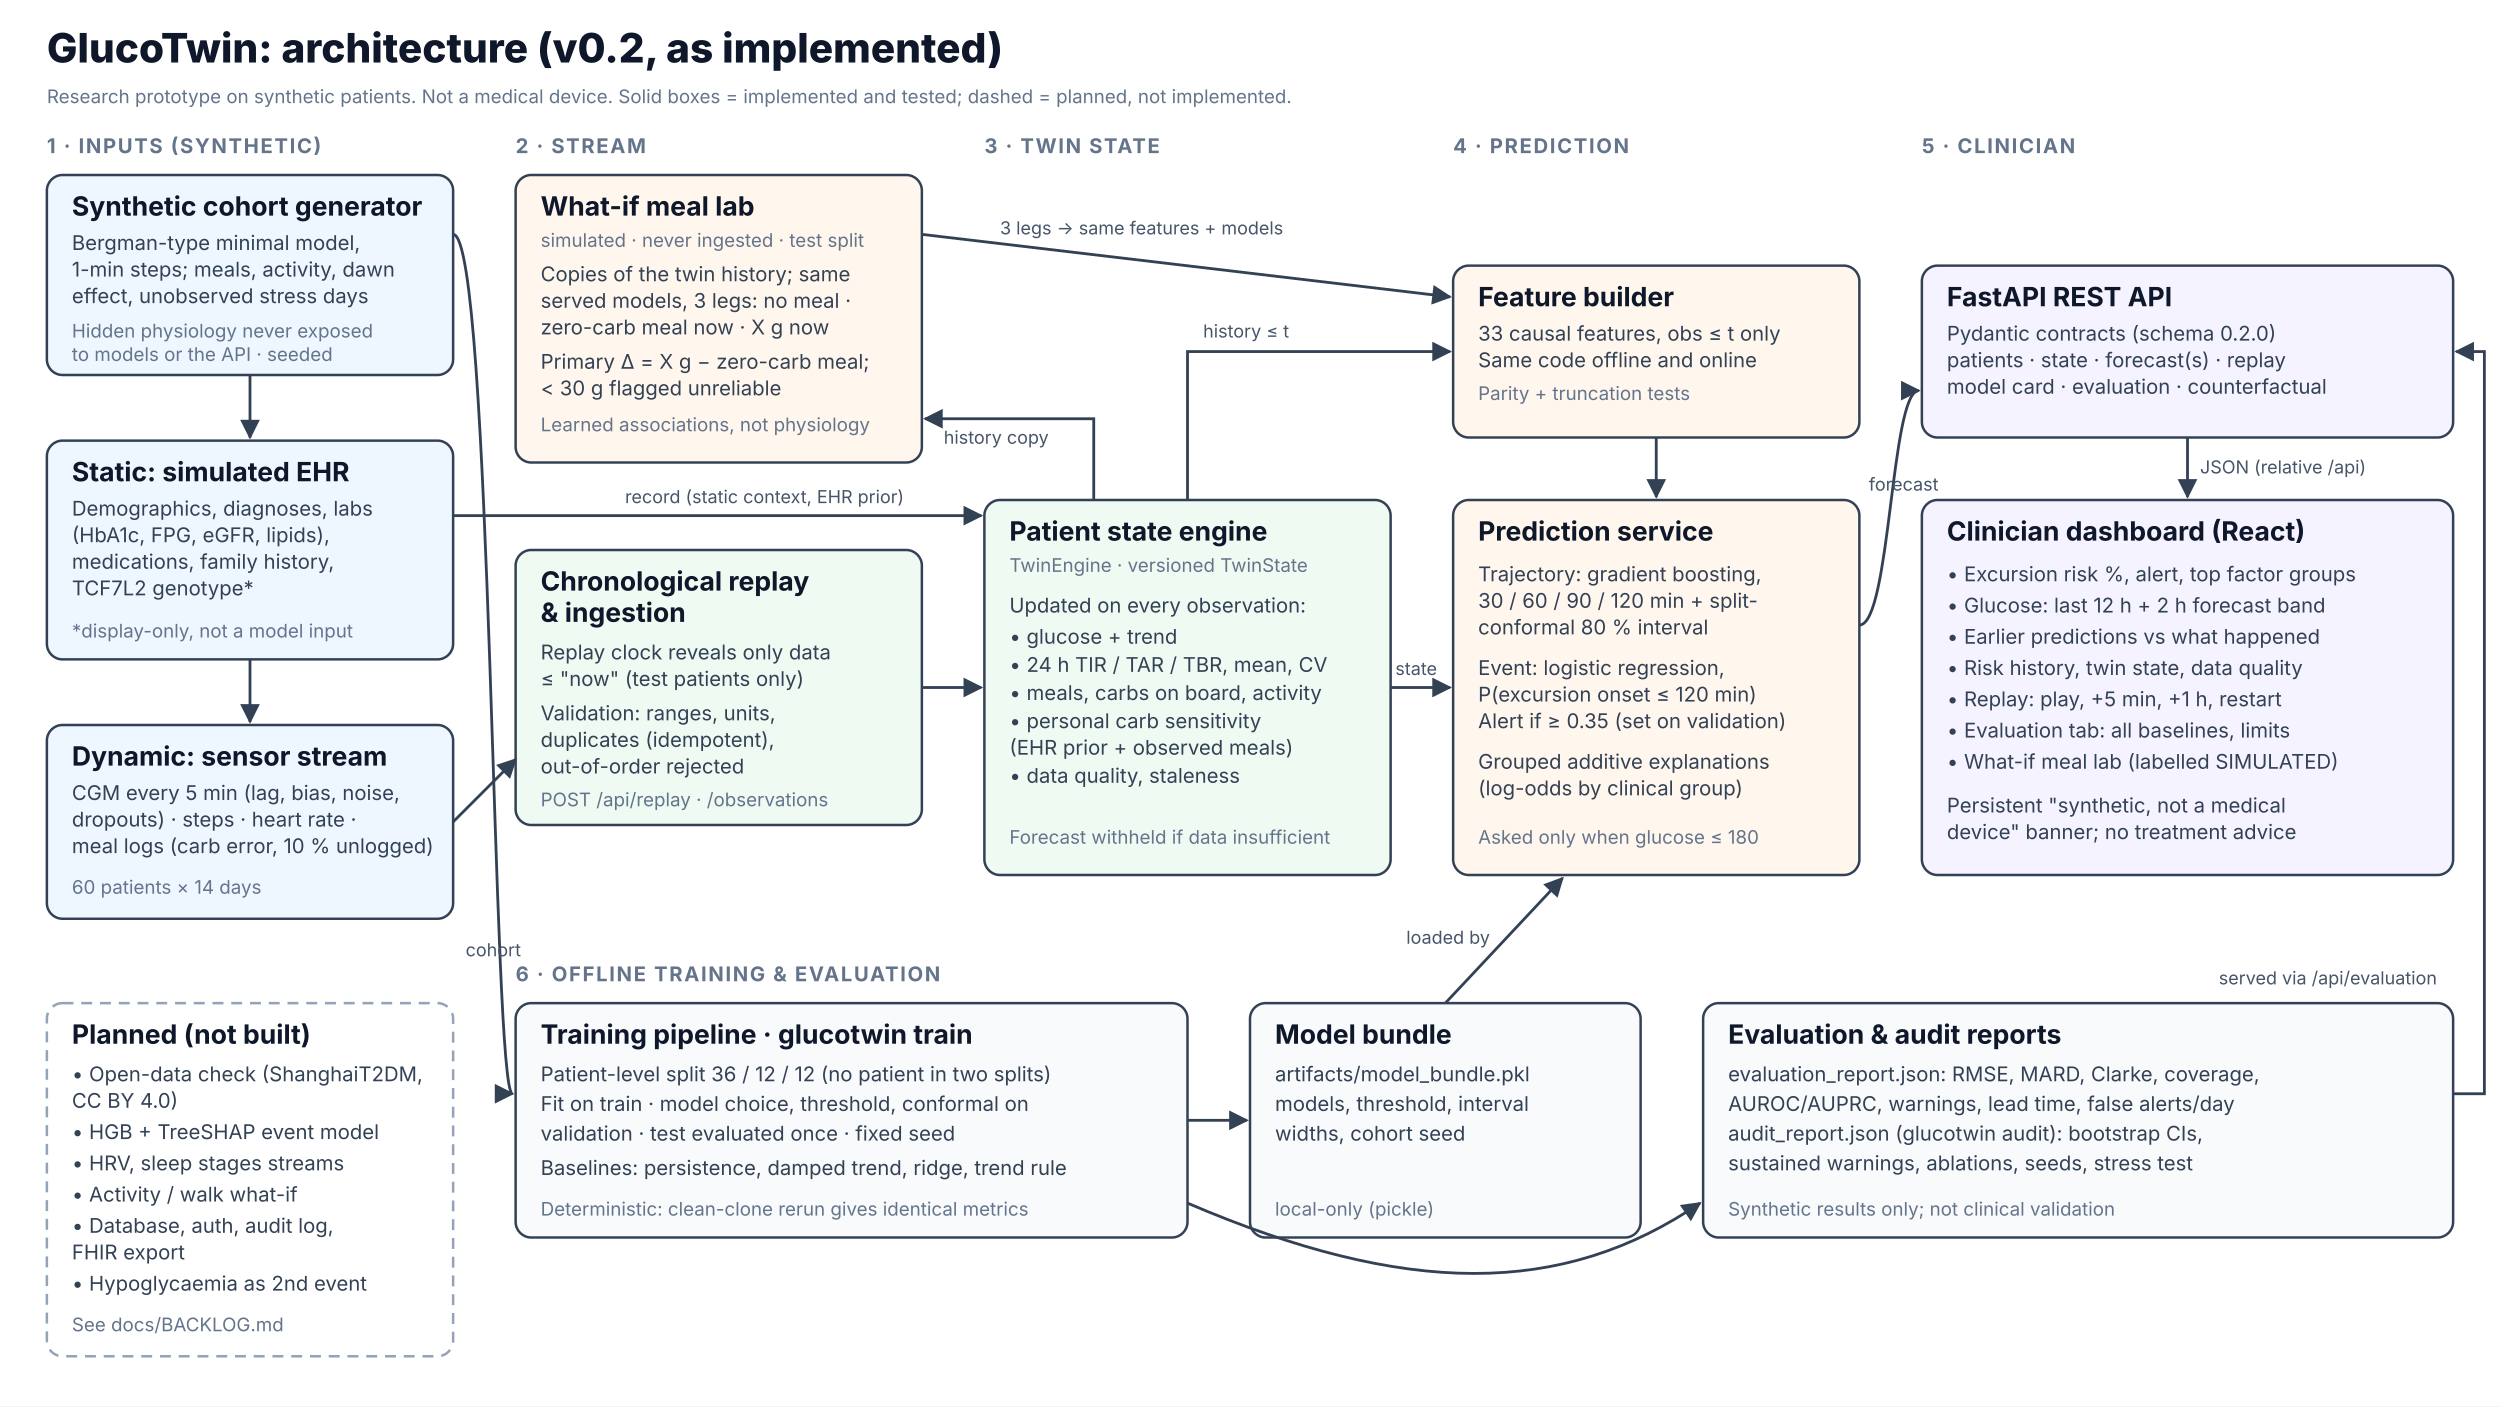
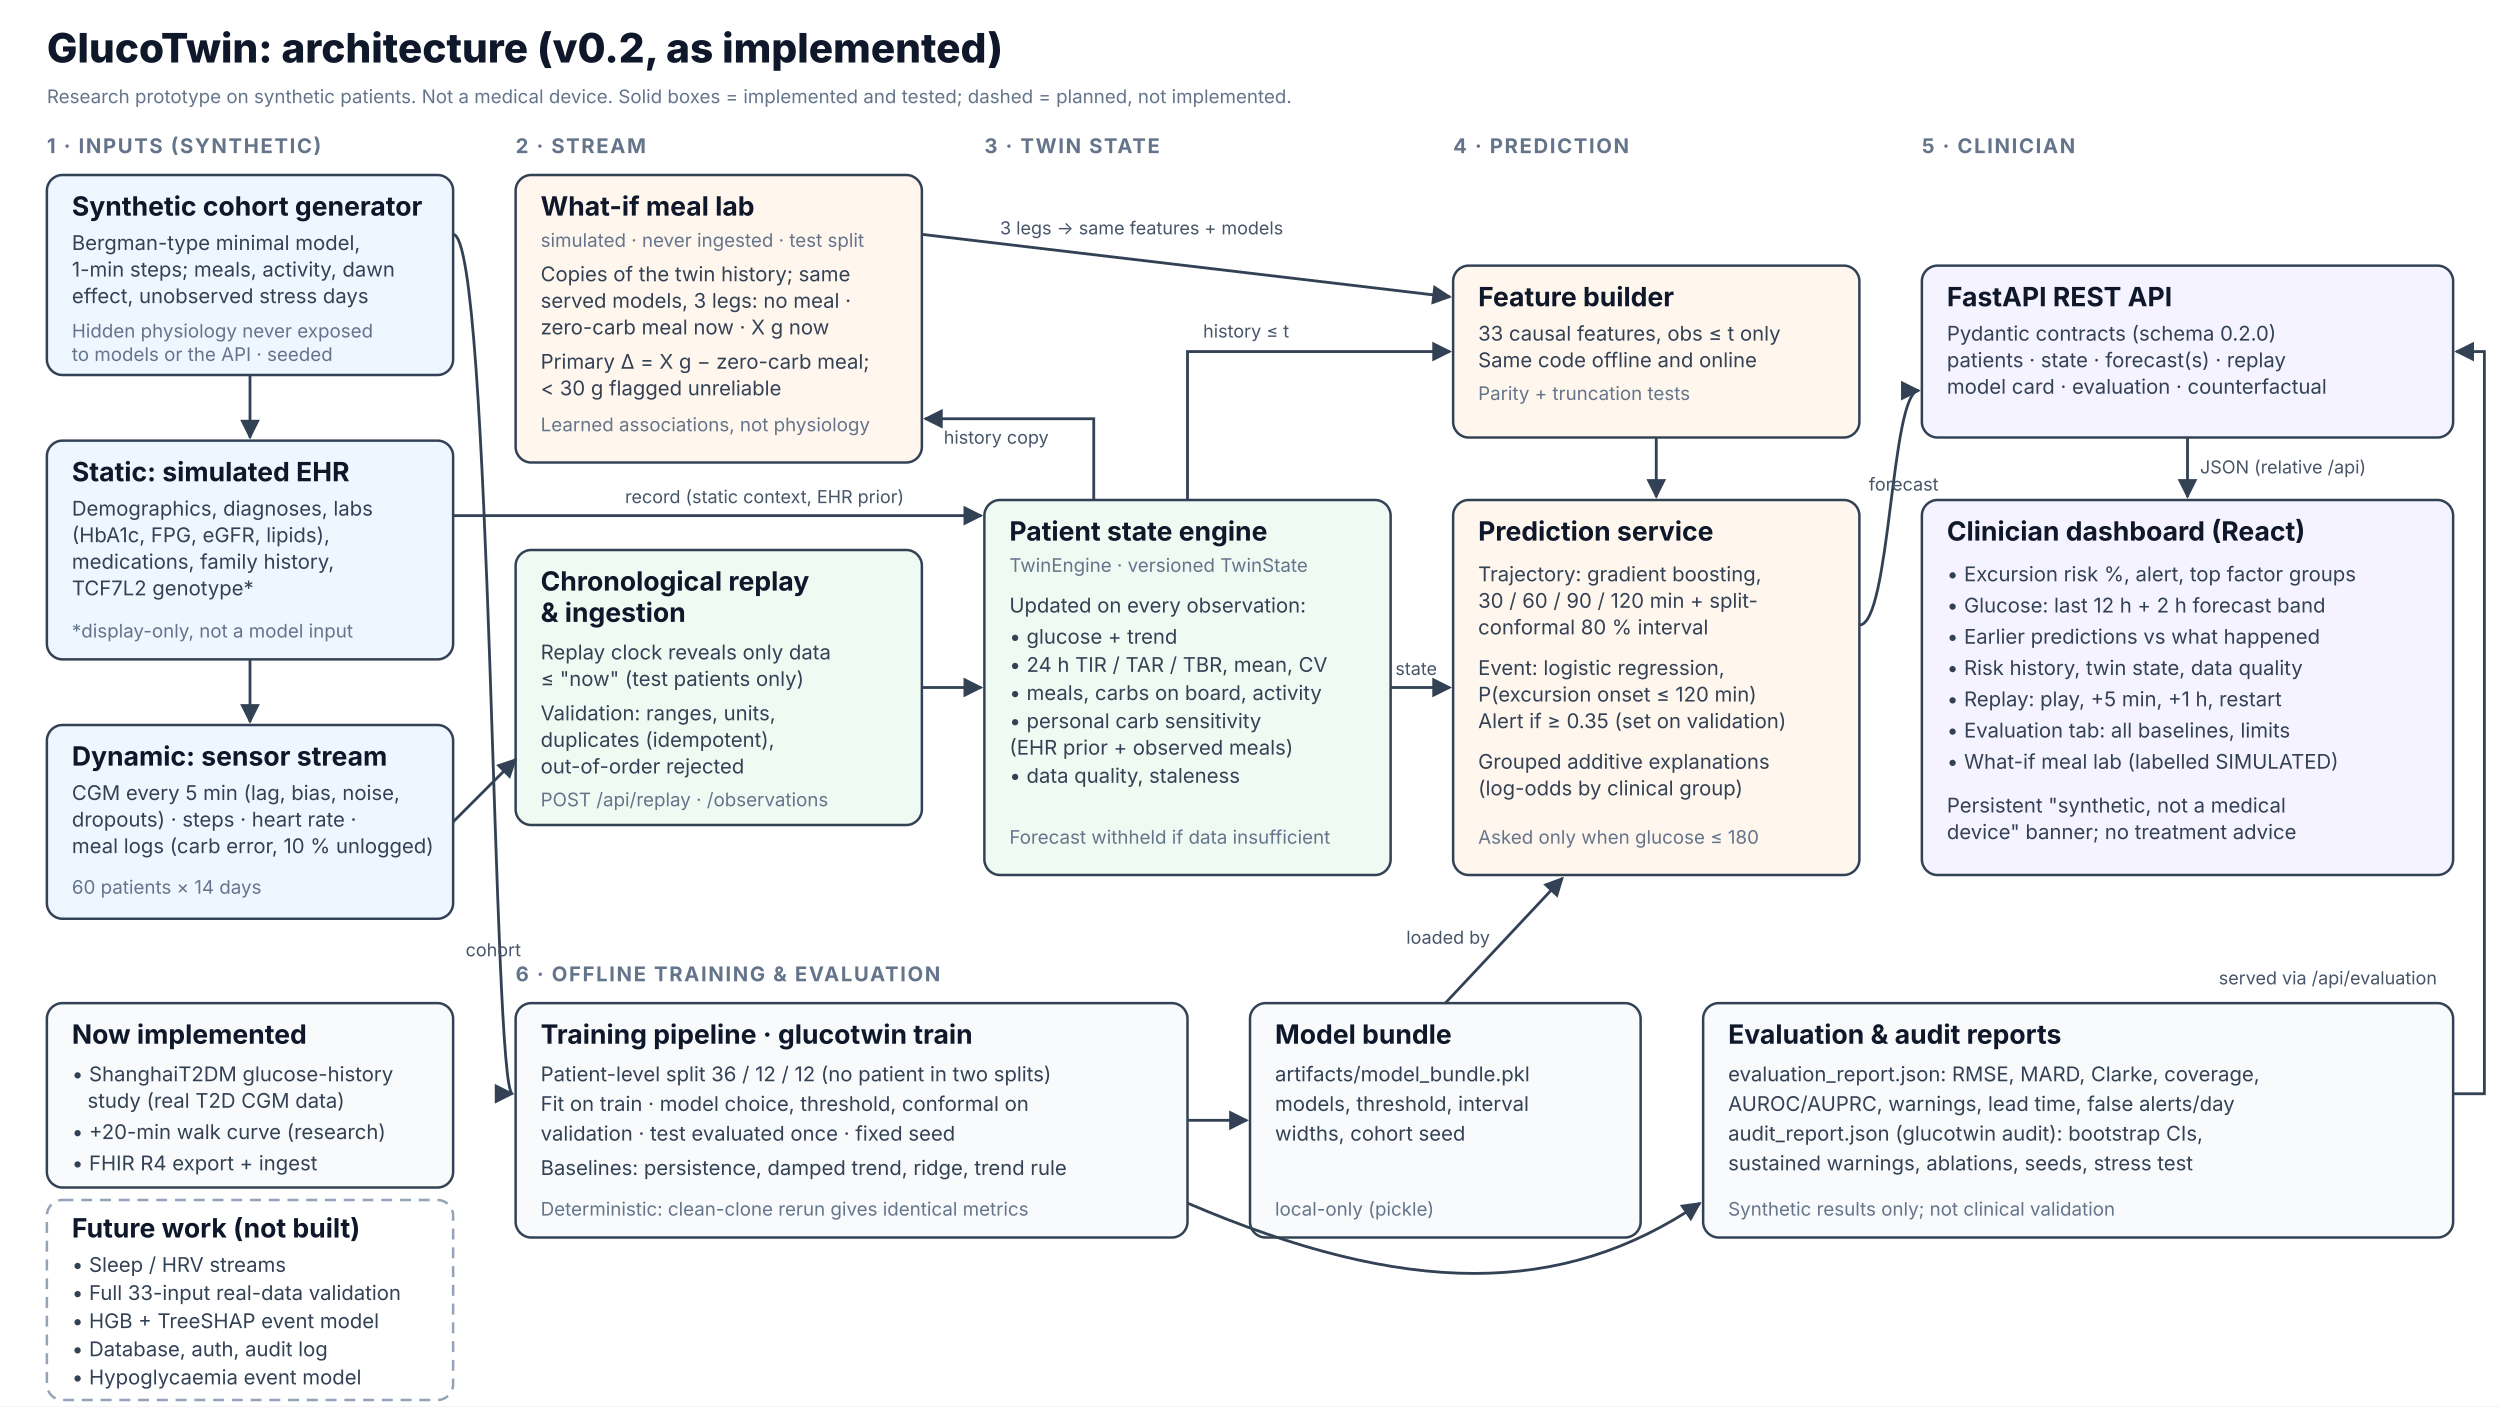
<svg xmlns="http://www.w3.org/2000/svg" viewBox="0 0 1600 900" width="1600" height="900" font-family="Inter, 'Segoe UI', Roboto, Arial, sans-serif">
  <defs>
    <marker id="ar" viewBox="0 0 10 10" refX="9" refY="5" markerWidth="7" markerHeight="7" orient="auto-start-reverse">
      <path d="M0,0 L10,5 L0,10 z" fill="#334155" />
    </marker>
    <style>
      .box{fill:#fff;stroke:#334155;stroke-width:1.6;rx:10}
      .in{fill:#eef6ff}.st{fill:#effaf3}.ml{fill:#fff7ed}.ui{fill:#f5f3ff}.off{fill:#f8fafc}
      .plan{fill:#fff;stroke:#94a3b8;stroke-dasharray:7 5;stroke-width:1.6}
      .t{font-size:17px;font-weight:700;fill:#0f172a}
      .s{font-size:13px;fill:#334155}
      .m{font-size:12px;fill:#64748b}
      .lane{font-size:13px;font-weight:700;fill:#64748b;letter-spacing:.08em}
      .a{stroke:#334155;stroke-width:1.8;fill:none;marker-end:url(#ar)}
      .ad{stroke:#334155;stroke-width:1.6;fill:none;stroke-dasharray:5 4;marker-end:url(#ar)}
      .lbl{font-size:11.5px;fill:#475569}
    </style>
  </defs>
  <rect width="1600" height="900" fill="#ffffff" />
  <text x="30" y="40" font-size="26" font-weight="800" fill="#0f172a">GlucoTwin: architecture (v0.2, as implemented)</text>
  <text x="30" y="66" class="m">Research prototype on synthetic patients. Not a medical device. Solid boxes = implemented and tested; dashed = planned, not implemented.</text>
  <text x="30" y="98" class="lane">1 · INPUTS (SYNTHETIC)</text>
  <text x="330" y="98" class="lane">2 · STREAM</text>
  <text x="630" y="98" class="lane">3 · TWIN STATE</text>
  <text x="930" y="98" class="lane">4 · PREDICTION</text>
  <text x="1230" y="98" class="lane">5 · CLINICIAN</text>
  <rect class="box in" x="30" y="112" width="260" height="128" />
  <text x="46" y="138" class="t">Synthetic cohort generator</text>
  <text x="46" y="160" class="s">Bergman-type minimal model,</text>
  <text x="46" y="177" class="s">1-min steps; meals, activity, dawn</text>
  <text x="46" y="194" class="s">effect, unobserved stress days</text>
  <text x="46" y="216" class="m">Hidden physiology never exposed</text>
  <text x="46" y="231" class="m">to models or the API · seeded</text>
  <rect class="box in" x="30" y="282" width="260" height="140" />
  <text x="46" y="308" class="t">Static: simulated EHR</text>
  <text x="46" y="330" class="s">Demographics, diagnoses, labs</text>
  <text x="46" y="347" class="s">(HbA1c, FPG, eGFR, lipids),</text>
  <text x="46" y="364" class="s">medications, family history,</text>
  <text x="46" y="381" class="s">TCF7L2 genotype*</text>
  <text x="46" y="408" class="m">*display-only, not a model input</text>
  <rect class="box in" x="30" y="464" width="260" height="124" />
  <text x="46" y="490" class="t">Dynamic: sensor stream</text>
  <text x="46" y="512" class="s">CGM every 5 min (lag, bias, noise,</text>
  <text x="46" y="529" class="s">dropouts) · steps · heart rate ·</text>
  <text x="46" y="546" class="s">meal logs (carb error, 10 % unlogged)</text>
  <text x="46" y="572" class="m">60 patients × 14 days</text>
  <rect class="box ml" x="330" y="112" width="260" height="184" />
  <text x="346" y="138" class="t">What-if meal lab</text>
  <text x="346" y="158" class="m">simulated · never ingested · test split</text>
  <text x="346" y="180" class="s">Copies of the twin history; same</text>
  <text x="346" y="197" class="s">served models, 3 legs: no meal ·</text>
  <text x="346" y="214" class="s">zero-carb meal now · X g now</text>
  <text x="346" y="236" class="s">Primary Δ = X g − zero-carb meal;</text>
  <text x="346" y="253" class="s">&lt; 30 g flagged unreliable</text>
  <text x="346" y="276" class="m">Learned associations, not physiology</text>
  <rect class="box st" x="330" y="352" width="260" height="176" />
  <text x="346" y="378" class="t">Chronological replay</text>
  <text x="346" y="398" class="t">&amp; ingestion</text>
  <text x="346" y="422" class="s">Replay clock reveals only data</text>
  <text x="346" y="439" class="s">≤ "now" (test patients only)</text>
  <text x="346" y="461" class="s">Validation: ranges, units,</text>
  <text x="346" y="478" class="s">duplicates (idempotent),</text>
  <text x="346" y="495" class="s">out-of-order rejected</text>
  <text x="346" y="516" class="m">POST /api/replay · /observations</text>
  <rect class="box st" x="630" y="320" width="260" height="240" />
  <text x="646" y="346" class="t">Patient state engine</text>
  <text x="646" y="366" class="m">TwinEngine · versioned TwinState</text>
  <text x="646" y="392" class="s">Updated on every observation:</text>
  <text x="646" y="412" class="s">• glucose + trend</text>
  <text x="646" y="430" class="s">• 24 h TIR / TAR / TBR, mean, CV</text>
  <text x="646" y="448" class="s">• meals, carbs on board, activity</text>
  <text x="646" y="466" class="s">• personal carb sensitivity</text>
  <text x="646" y="483" class="s">  (EHR prior + observed meals)</text>
  <text x="646" y="501" class="s">• data quality, staleness</text>
  <text x="646" y="540" class="m">Forecast withheld if data insufficient</text>
  <rect class="box ml" x="930" y="170" width="260" height="110" />
  <text x="946" y="196" class="t">Feature builder</text>
  <text x="946" y="218" class="s">33 causal features, obs ≤ t only</text>
  <text x="946" y="235" class="s">Same code offline and online</text>
  <text x="946" y="256" class="m">Parity + truncation tests</text>
  <rect class="box ml" x="930" y="320" width="260" height="240" />
  <text x="946" y="346" class="t">Prediction service</text>
  <text x="946" y="372" class="s">Trajectory: gradient boosting,</text>
  <text x="946" y="389" class="s">30 / 60 / 90 / 120 min + split-</text>
  <text x="946" y="406" class="s">conformal 80 % interval</text>
  <text x="946" y="432" class="s">Event: logistic regression,</text>
  <text x="946" y="449" class="s">P(excursion onset ≤ 120 min)</text>
  <text x="946" y="466" class="s">Alert if ≥ 0.35 (set on validation)</text>
  <text x="946" y="492" class="s">Grouped additive explanations</text>
  <text x="946" y="509" class="s">(log-odds by clinical group)</text>
  <text x="946" y="540" class="m">Asked only when glucose ≤ 180</text>
  <rect class="box ui" x="1230" y="170" width="340" height="110" />
  <text x="1246" y="196" class="t">FastAPI REST API</text>
  <text x="1246" y="218" class="s">Pydantic contracts (schema 0.2.0)</text>
  <text x="1246" y="235" class="s">patients · state · forecast(s) · replay</text>
  <text x="1246" y="252" class="s">model card · evaluation · counterfactual</text>
  <rect class="box ui" x="1230" y="320" width="340" height="240" />
  <text x="1246" y="346" class="t">Clinician dashboard (React)</text>
  <text x="1246" y="372" class="s">• Excursion risk %, alert, top factor groups</text>
  <text x="1246" y="392" class="s">• Glucose: last 12 h + 2 h forecast band</text>
  <text x="1246" y="412" class="s">• Earlier predictions vs what happened</text>
  <text x="1246" y="432" class="s">• Risk history, twin state, data quality</text>
  <text x="1246" y="452" class="s">• Replay: play, +5 min, +1 h, restart</text>
  <text x="1246" y="472" class="s">• Evaluation tab: all baselines, limits</text>
  <text x="1246" y="492" class="s">• What-if meal lab (labelled SIMULATED)</text>
  <text x="1246" y="520" class="s">Persistent "synthetic, not a medical</text>
  <text x="1246" y="537" class="s">device" banner; no treatment advice</text>
  <text x="330" y="628" class="lane">6 · OFFLINE TRAINING &amp; EVALUATION</text>
  <rect class="box off" x="330" y="642" width="430" height="150" />
  <text x="346" y="668" class="t">Training pipeline · glucotwin train</text>
  <text x="346" y="692" class="s">Patient-level split 36 / 12 / 12 (no patient in two splits)</text>
  <text x="346" y="711" class="s">Fit on train · model choice, threshold, conformal on</text>
  <text x="346" y="730" class="s">validation · test evaluated once · fixed seed</text>
  <text x="346" y="752" class="s">Baselines: persistence, damped trend, ridge, trend rule</text>
  <text x="346" y="778" class="m">Deterministic: clean-clone rerun gives identical metrics</text>
  <rect class="box off" x="800" y="642" width="250" height="150" />
  <text x="816" y="668" class="t">Model bundle</text>
  <text x="816" y="692" class="s">artifacts/model_bundle.pkl</text>
  <text x="816" y="711" class="s">models, threshold, interval</text>
  <text x="816" y="730" class="s">widths, cohort seed</text>
  <text x="816" y="778" class="m">local-only (pickle)</text>
  <rect class="box off" x="1090" y="642" width="480" height="150" />
  <text x="1106" y="668" class="t">Evaluation &amp; audit reports</text>
  <text x="1106" y="692" class="s">evaluation_report.json: RMSE, MARD, Clarke, coverage,</text>
  <text x="1106" y="711" class="s">AUROC/AUPRC, warnings, lead time, false alerts/day</text>
  <text x="1106" y="730" class="s">audit_report.json (glucotwin audit): bootstrap CIs,</text>
  <text x="1106" y="749" class="s">sustained warnings, ablations, seeds, stress test</text>
  <text x="1106" y="778" class="m">Synthetic results only; not clinical validation</text>
-   <rect class="plan" x="30" y="642" width="260" height="226" rx="10" />
-   <text x="46" y="668" class="t" fill="#64748b">Planned (not built)</text>
-   <text x="46" y="692" class="s">• Open-data check (ShanghaiT2DM,</text>
-   <text x="46" y="709" class="s">  CC BY 4.0)</text>
-   <text x="46" y="729" class="s">• HGB + TreeSHAP event model</text>
-   <text x="46" y="749" class="s">• HRV, sleep stages streams</text>
-   <text x="46" y="769" class="s">• Activity / walk what-if</text>
-   <text x="46" y="789" class="s">• Database, auth, audit log,</text>
-   <text x="46" y="806" class="s">  FHIR export</text>
-   <text x="46" y="826" class="s">• Hypoglycaemia as 2nd event</text>
-   <text x="46" y="852" class="m">See docs/BACKLOG.md</text>
+   <rect class="box off" x="30" y="642" width="260" height="118" />
+   <text x="46" y="668" class="t">Now implemented</text>
+   <text x="46" y="692" class="s">• ShanghaiT2DM glucose-history</text>
+   <text x="56" y="709" class="s">study (real T2D CGM data)</text>
+   <text x="46" y="729" class="s">• +20-min walk curve (research)</text>
+   <text x="46" y="749" class="s">• FHIR R4 export + ingest</text>
+   <rect class="plan" x="30" y="768" width="260" height="128" rx="10" />
+   <text x="46" y="792" class="t" fill="#64748b">Future work (not built)</text>
+   <text x="46" y="814" class="s">• Sleep / HRV streams</text>
+   <text x="46" y="832" class="s">• Full 33-input real-data validation</text>
+   <text x="46" y="850" class="s">• HGB + TreeSHAP event model</text>
+   <text x="46" y="868" class="s">• Database, auth, audit log</text>
+   <text x="46" y="886" class="s">• Hypoglycaemia event model</text>
  <path class="a" d="M160,240 L160,280" />
  <path class="a" d="M290,526 L330,486" />
  <path class="a" d="M290,330 L628,330" />
  <text x="400" y="322" class="lbl">record (static context, EHR prior)</text>
  <path class="a" d="M590,440 L628,440" />
  <path class="a" d="M890,440 L928,440" />
  <text x="893" y="432" class="lbl">state</text>
  <path class="a" d="M760,320 L760,225 L928,225" />
  <text x="770" y="216" class="lbl">history ≤ t</text>
  <path class="a" d="M1060,280 L1060,318" />
  <path class="a" d="M1400,280 L1400,318" />
  <text x="1408" y="303" class="lbl">JSON (relative /api)</text>
  <path class="a" d="M1190,400 C1210,400 1210,250 1228,250" />
  <text x="1196" y="314" class="lbl">forecast</text>
  <path class="a" d="M290,150 C315,150 315,700 328,700" />
  <text x="298" y="612" class="lbl">cohort</text>
  <path class="a" d="M760,717 L798,717" />
  <path class="a" d="M925,642 L1000,562" />
  <text x="900" y="604" class="lbl">loaded by</text>
  <path class="a" d="M760,770 C900,830 1000,830 1088,770" />
  <path class="a" d="M1570,700 L1590,700 L1590,225 L1572,225" />
  <text x="1420" y="630" class="lbl">served via /api/evaluation</text>
  <path class="a" d="M160,422 L160,462" />
  <path class="a" d="M700,320 L700,268 L592,268" />
  <text x="604" y="284" class="lbl">history copy</text>
  <path class="a" d="M590,150 L928,190" />
  <text x="640" y="150" class="lbl">3 legs → same features + models</text>
</svg>
